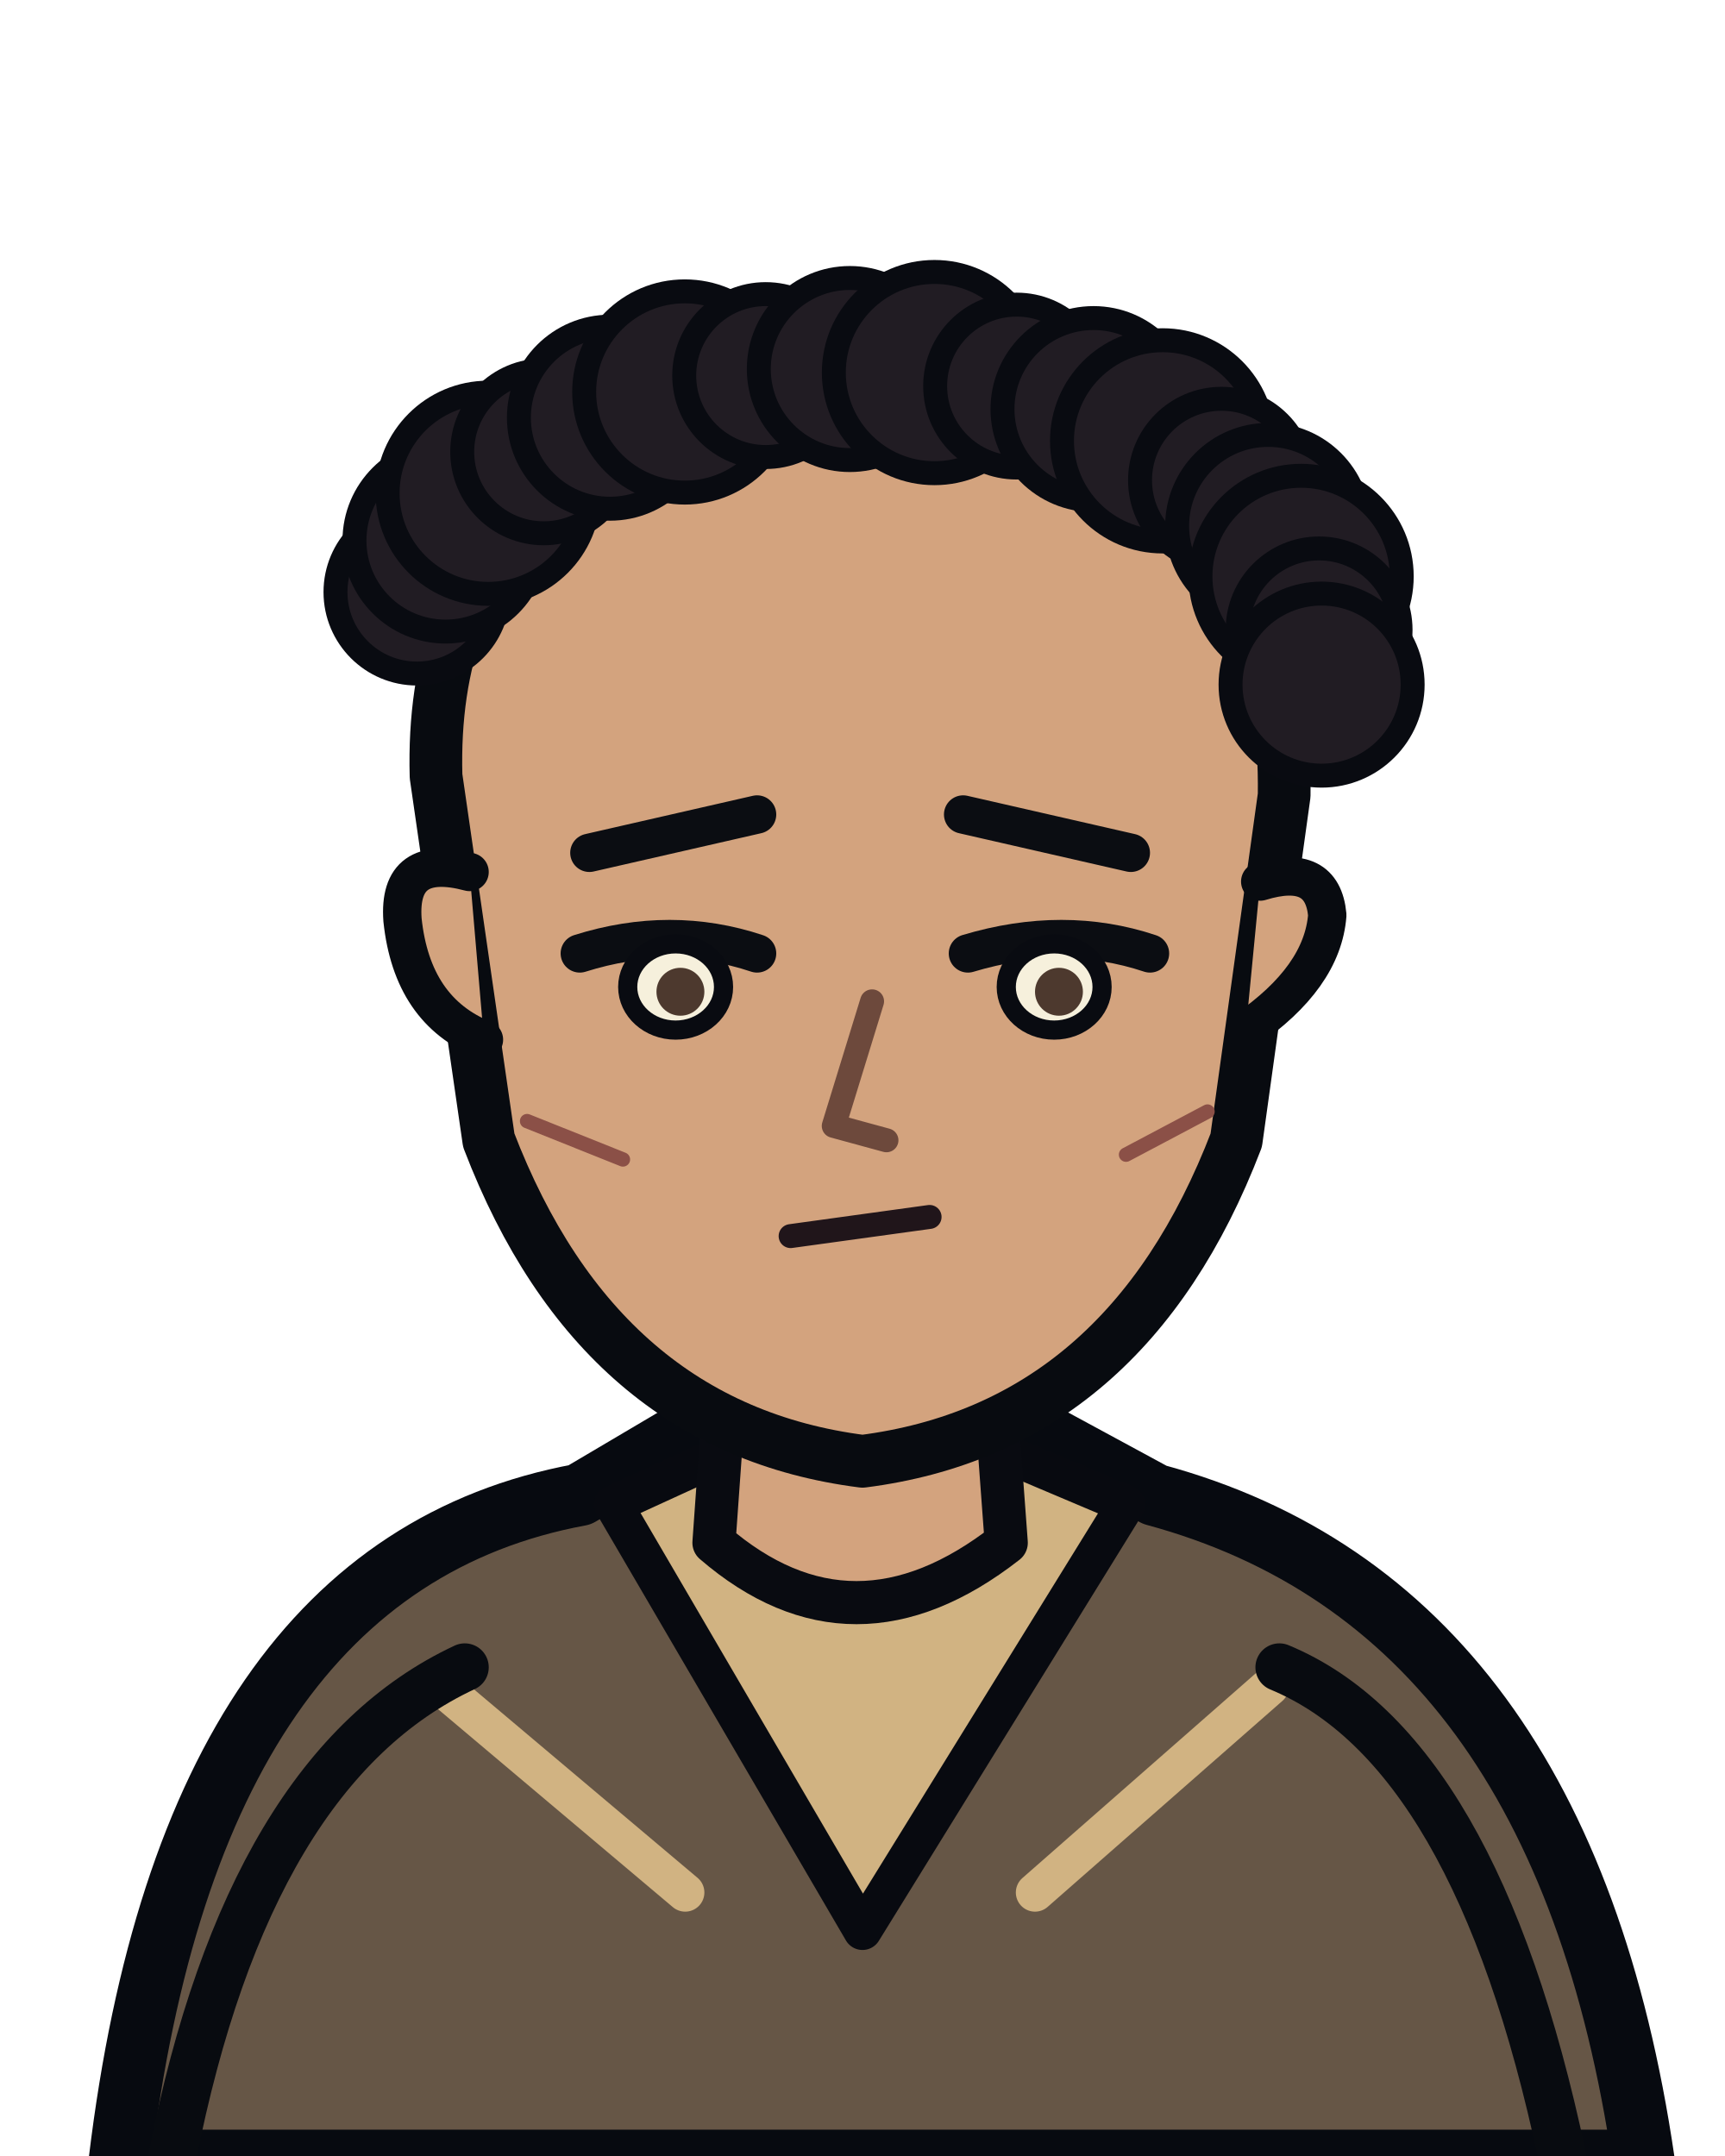
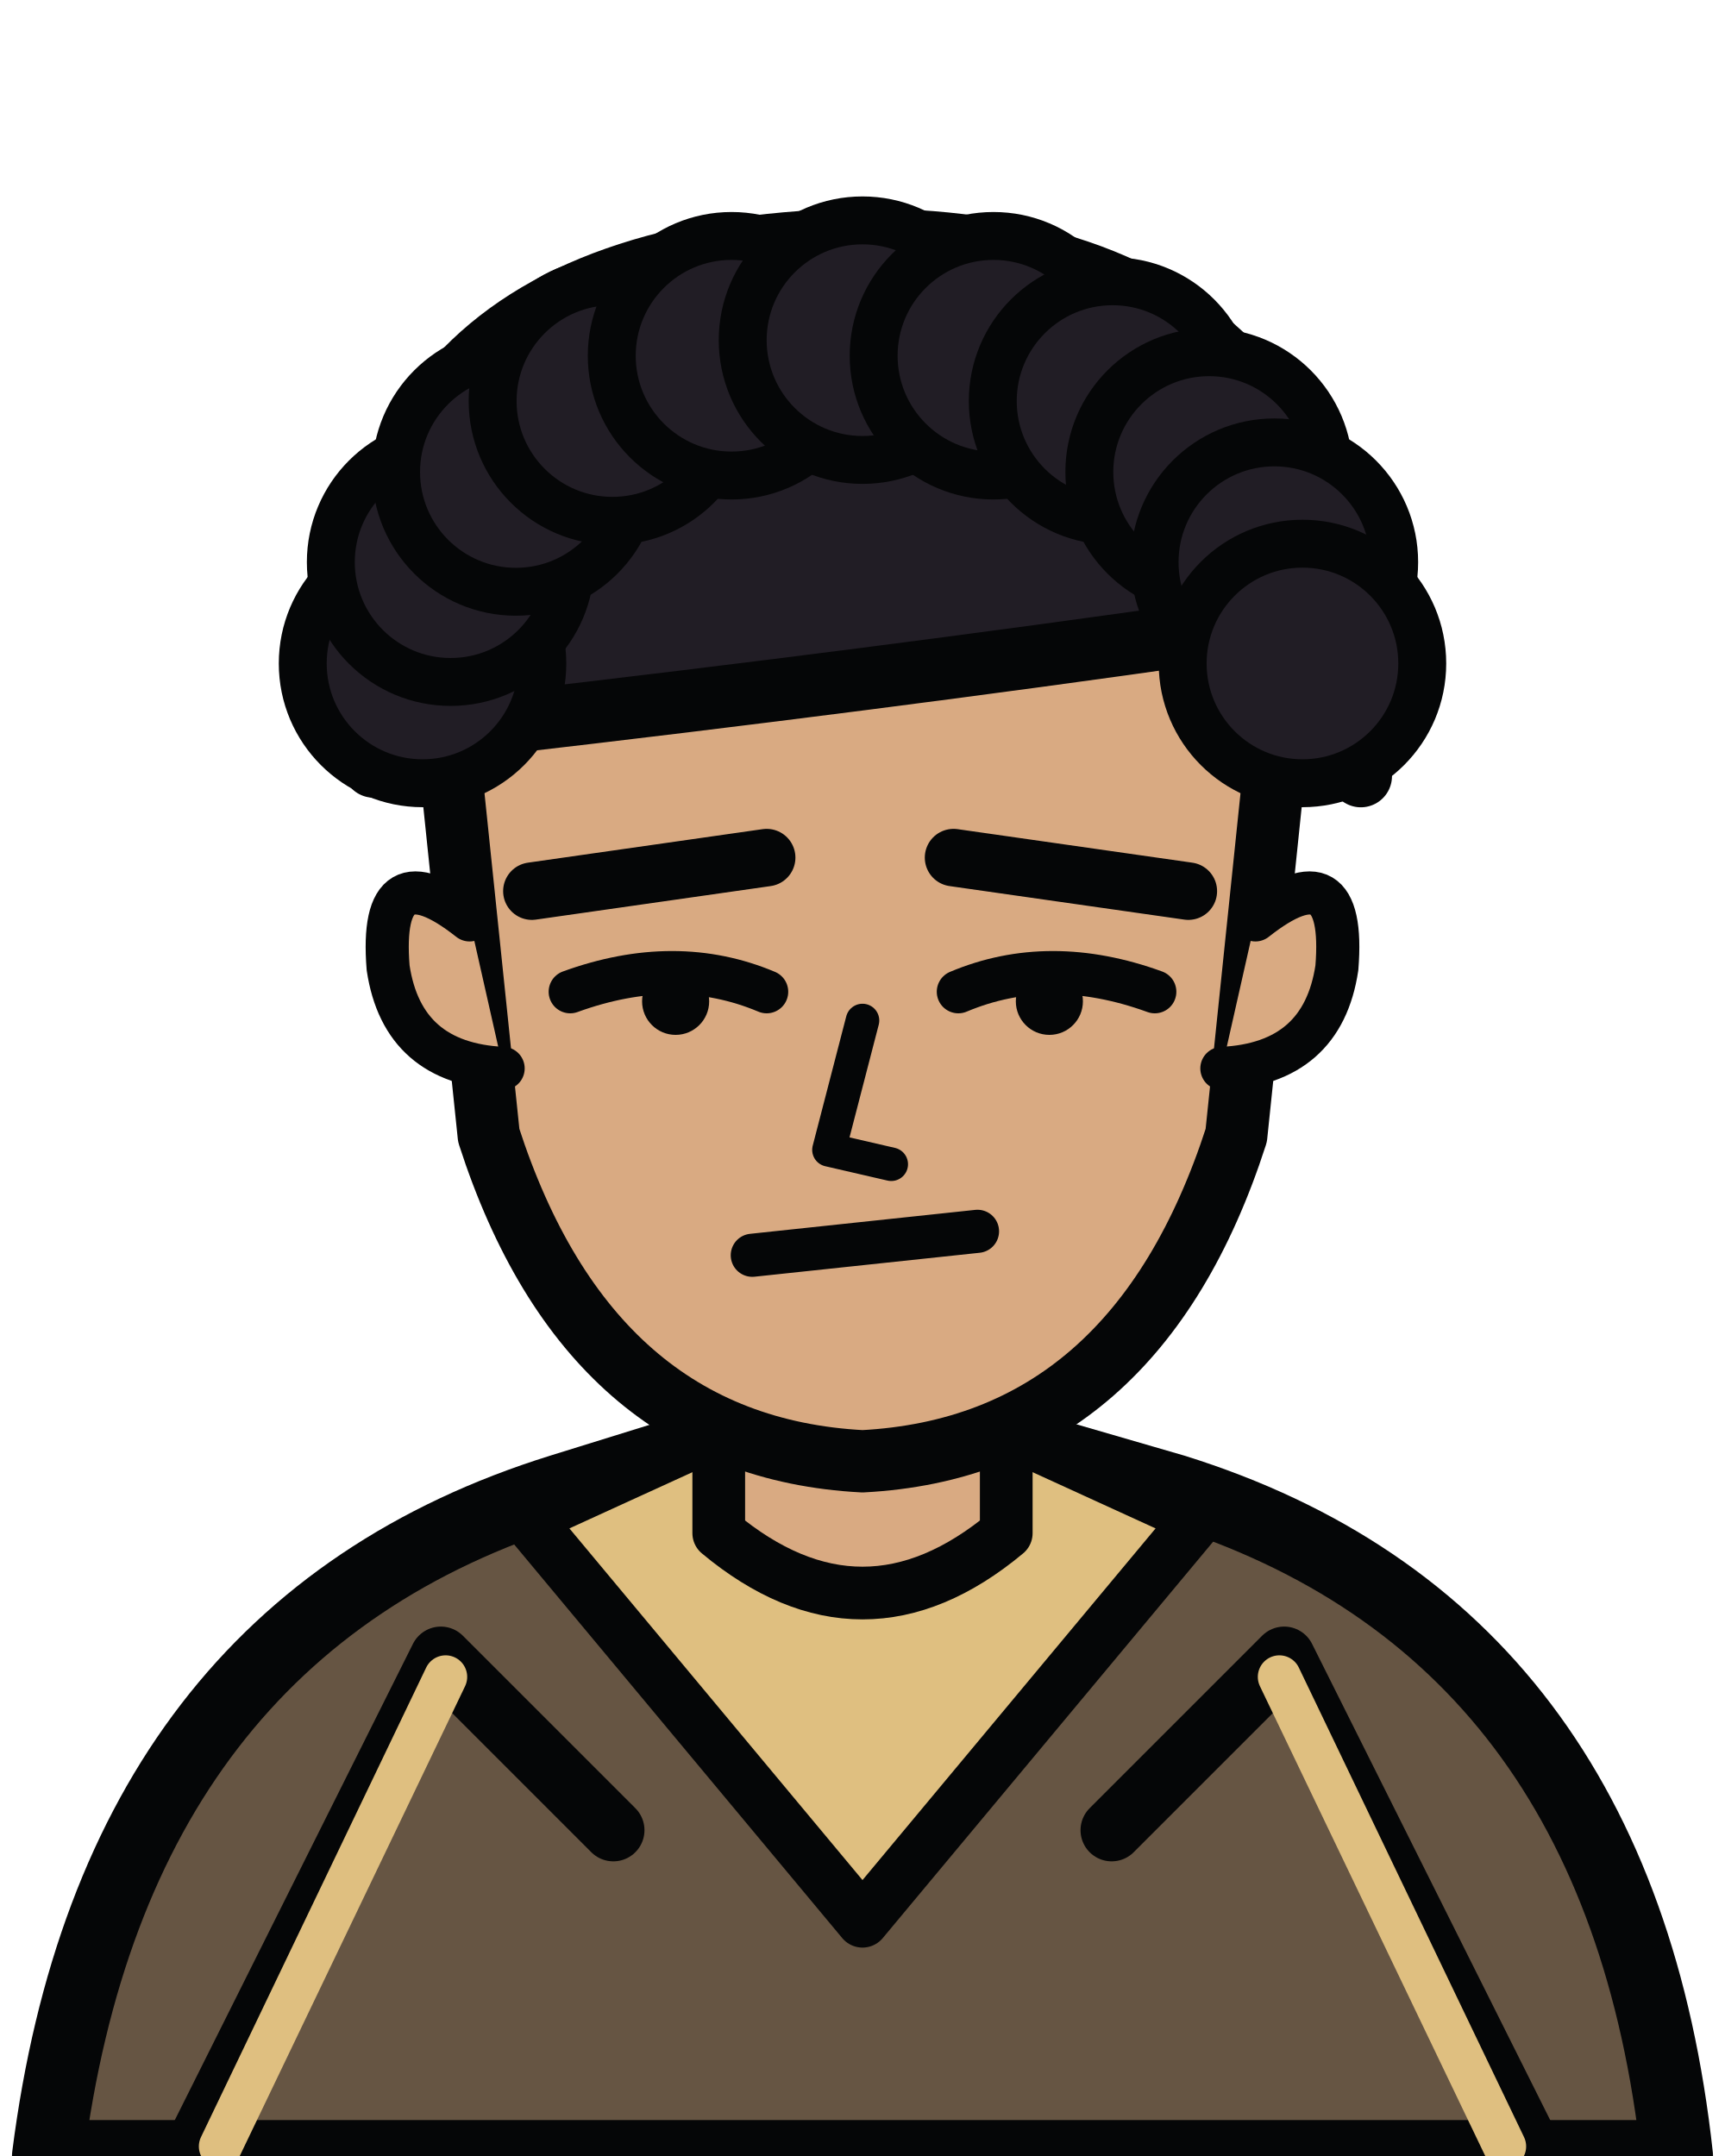
- <svg xmlns="http://www.w3.org/2000/svg" width="360" height="450" viewBox="0 0 360 450" role="img" aria-label="harun tense portrait">
-   <defs>
-     <clipPath id="frame">
-       <rect width="360" height="450" />
-     </clipPath>
-   </defs>
-   <g clip-path="url(#frame)" stroke-linejoin="round" stroke-linecap="round">
-     <path d="M25 451Q40 327 121 312L143 299H217L241 312Q326 335 343 451Z" fill="#665646" stroke="#070a10" stroke-width="13" />
-     <path d="M128 314L180 403L235 314L209 303H152Z" fill="#d1b382" stroke="#080a10" stroke-width="8" />
-     <path d="M153 266L149 322Q178 347 210 322L206 268Z" fill="#d3a37e" stroke="#090b11" stroke-width="9" />
-     <path d="M91 162Q89 89 180 80Q269 87 268 166L258 238Q235 298 180 305Q125 298 102 238Z" fill="#d3a37e" stroke="#080b10" stroke-width="11" />
-     <path d="M101 217Q86 211 84 192Q83 178 98 182M260 215Q276 204 277 191Q276 180 263 184" fill="#d3a37e" stroke="#080b10" stroke-width="8" />
-     <circle cx="87.016" cy="123.581" r="17" fill="#211c23" stroke="#090b11" stroke-width="5" />
-     <circle cx="92.977" cy="112.822" r="19" fill="#211c23" stroke="#090b11" stroke-width="5" />
-     <circle cx="101.894" cy="102.952" r="21" fill="#211c23" stroke="#090b11" stroke-width="5" />
-     <circle cx="113.464" cy="94.307" r="17" fill="#211c23" stroke="#090b11" stroke-width="5" />
-     <circle cx="127.294" cy="87.18" r="19" fill="#211c23" stroke="#090b11" stroke-width="5" />
-     <circle cx="142.914" cy="81.813" r="21" fill="#211c23" stroke="#090b11" stroke-width="5" />
-     <circle cx="159.795" cy="78.389" r="17" fill="#211c23" stroke="#090b11" stroke-width="5" />
-     <circle cx="177.361" cy="77.023" r="19" fill="#211c23" stroke="#090b11" stroke-width="5" />
-     <circle cx="195.018" cy="77.763" r="21" fill="#211c23" stroke="#090b11" stroke-width="5" />
-     <circle cx="212.164" cy="80.583" r="17" fill="#211c23" stroke="#090b11" stroke-width="5" />
-     <circle cx="228.217" cy="85.388" r="19" fill="#211c23" stroke="#090b11" stroke-width="5" />
-     <circle cx="242.633" cy="92.013" r="21" fill="#211c23" stroke="#090b11" stroke-width="5" />
-     <circle cx="254.921" cy="100.235" r="17" fill="#211c23" stroke="#090b11" stroke-width="5" />
-     <circle cx="264.664" cy="109.773" r="19" fill="#211c23" stroke="#090b11" stroke-width="5" />
-     <circle cx="271.532" cy="120.305" r="21" fill="#211c23" stroke="#090b11" stroke-width="5" />
-     <circle cx="275.29" cy="131.471" r="17" fill="#211c23" stroke="#090b11" stroke-width="5" />
-     <circle cx="275.811" cy="142.893" r="19" fill="#211c23" stroke="#090b11" stroke-width="5" />
-     <path d="M123 178l35 -8 M201 170l35 8" fill="none" stroke="#0b0d12" stroke-width="8" />
-     <path d="M121 199Q140 193 158 199M202 199Q222 193 240 199" fill="none" stroke="#0b0d12" stroke-width="8" />
-     <ellipse cx="141" cy="206" rx="10" ry="9" fill="#f6f0dc" stroke="#090b11" stroke-width="4" />
-     <ellipse cx="220" cy="206" rx="10" ry="9" fill="#f6f0dc" stroke="#090b11" stroke-width="4" />
-     <circle cx="142" cy="207" r="5" fill="#4d392e" />
-     <circle cx="221" cy="207" r="5" fill="#4d392e" />
-     <path d="M182 209l-8 26l11 3" fill="none" stroke="#6d493c" stroke-width="5" />
-     <path d="M165 258l29 -4" fill="none" stroke="#20151a" stroke-width="5" />
-     <path d="M110 234l20 8M235 241l17 -9" stroke="#8b5047" stroke-width="3" />
-     <path d="M92 352l51 43M265 352l-49 43" stroke="#d1b382" stroke-width="8" />
-     <path d="M36 450Q52 369 97 348M326 450Q308 365 267 348" fill="none" stroke="#080b10" stroke-width="10" />
+ <svg xmlns="http://www.w3.org/2000/svg" width="360" height="450" viewBox="0 0 360 450">
+   <g stroke-linejoin="round" stroke-linecap="round">
+     <path d="M10 450Q24 340 117 311L146 302H214L245 311Q338 340 350 450Z" fill="#665543" stroke="#050607" stroke-width="15" />
+     <path d="M110 317L180 401L250 317L215 301H145Z" fill="#dfbf80" stroke="#050607" stroke-width="11" />
+     <path d="M150 270V320Q180 345 210 320V270Z" fill="#d9aa82" stroke="#050607" stroke-width="11" />
+     <path d="M94 160Q92 82 180 81Q268 82 266 160L258 237Q237 302 180 305Q123 302 102 237Z" fill="#d9aa82" stroke="#050607" stroke-width="13" />
+     <path d="M98 192Q79 177 81 202Q84 222 105 223M262 192Q281 177 279 202Q276 222 255 223" fill="#d9aa82" stroke="#050607" stroke-width="9" />
+     <path d="M78 160Q63 53 178 50Q286 49 284 162L252 132Q182 142 104 151Z" fill="#211d25" stroke="#050607" stroke-width="13" />
+     <circle cx="88.182" cy="138.479" r="25" fill="#211d25" stroke="#050607" stroke-width="10" />
+     <circle cx="94.042" cy="117.338" r="25" fill="#211d25" stroke="#050607" stroke-width="10" />
+     <circle cx="107.661" cy="98.514" r="25" fill="#211d25" stroke="#050607" stroke-width="10" />
+     <circle cx="127.811" cy="83.706" r="25" fill="#211d25" stroke="#050607" stroke-width="10" />
+     <circle cx="152.672" cy="74.25" r="25" fill="#211d25" stroke="#050607" stroke-width="10" />
+     <circle cx="180" cy="71" r="25" fill="#211d25" stroke="#050607" stroke-width="10" />
+     <circle cx="207.328" cy="74.25" r="25" fill="#211d25" stroke="#050607" stroke-width="10" />
+     <circle cx="232.189" cy="83.706" r="25" fill="#211d25" stroke="#050607" stroke-width="10" />
+     <circle cx="252.339" cy="98.514" r="25" fill="#211d25" stroke="#050607" stroke-width="10" />
+     <circle cx="265.958" cy="117.338" r="25" fill="#211d25" stroke="#050607" stroke-width="10" />
+     <circle cx="271.818" cy="138.479" r="25" fill="#211d25" stroke="#050607" stroke-width="10" />
+     <path d="M111 186l49 -7M199 179l49 7" stroke="#050607" stroke-width="12" fill="none" />
+     <path d="M119 207Q141 199 160 207M200 207Q219 199 241 207" stroke="#050607" stroke-width="9" fill="none" />
+     <circle cx="141" cy="209" r="7" fill="#050607" />
+     <circle cx="219" cy="209" r="7" fill="#050607" />
+     <path d="M180 213l-7 27l13 3" stroke="#050607" stroke-width="7" fill="none" />
+     <path d="M157 262l47 -5" stroke="#050607" stroke-width="9" />
+     <path d="M40 450L92 346L128 382M320 450L268 346L232 382" stroke="#050607" stroke-width="13" fill="none" />
+     <path d="M46 448L93 350M314 448L267 350" stroke="#dfbf80" stroke-width="9" />
  </g>
</svg>
